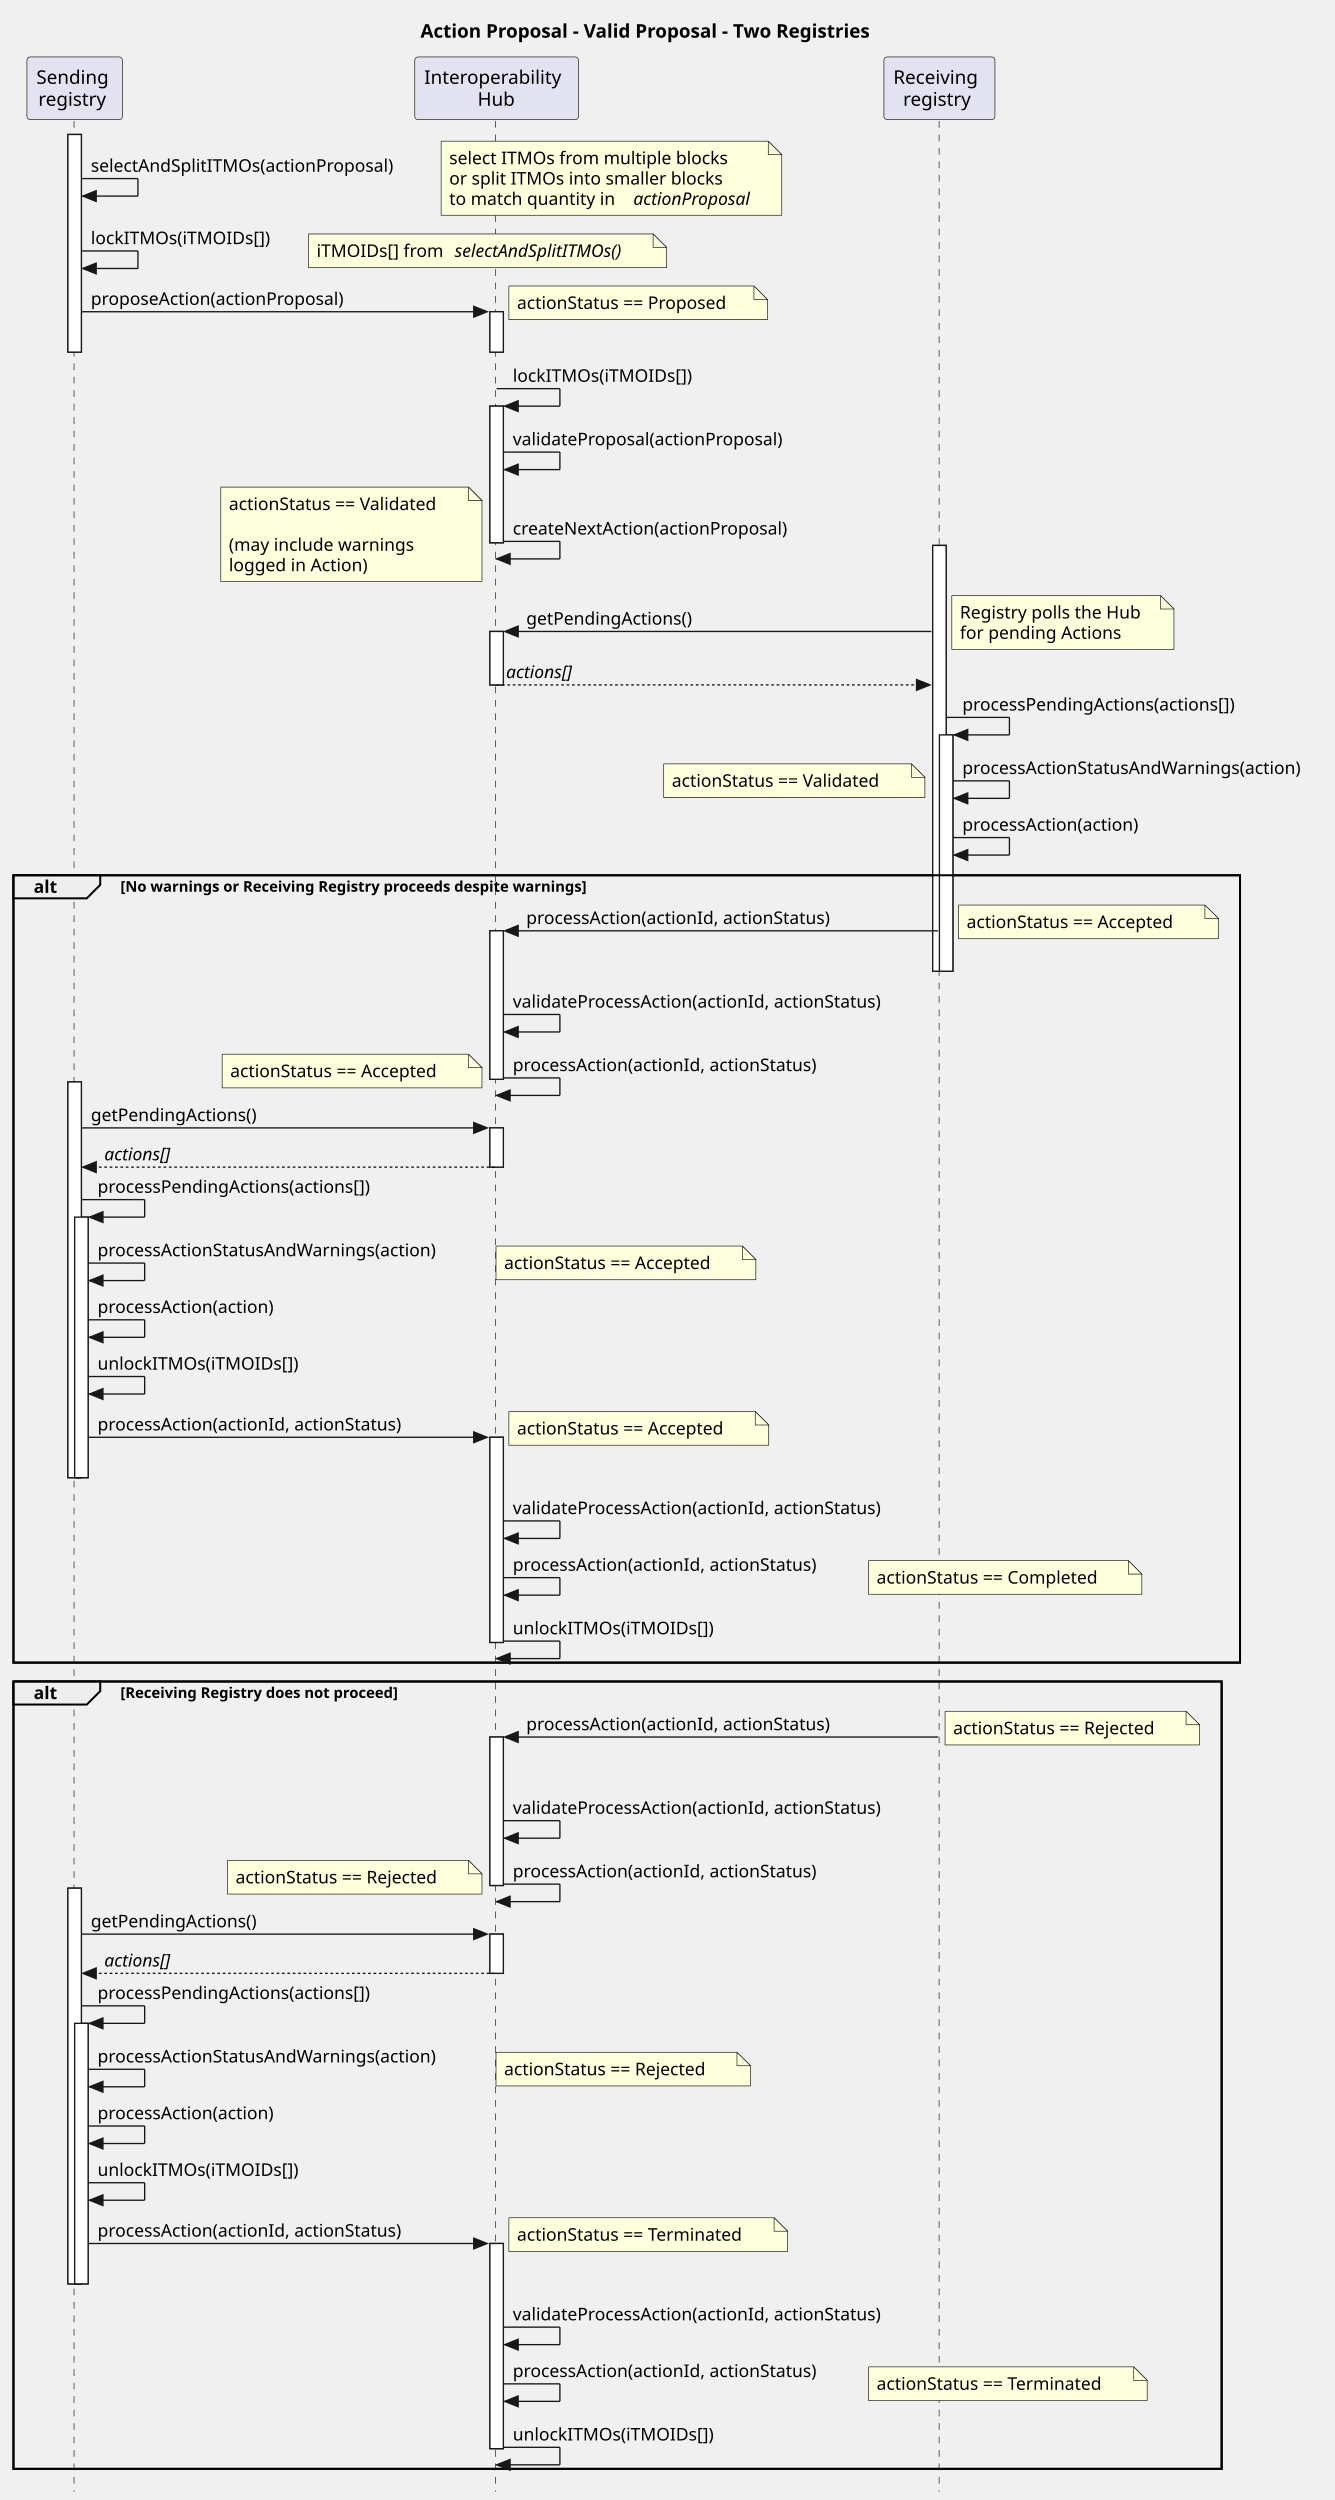
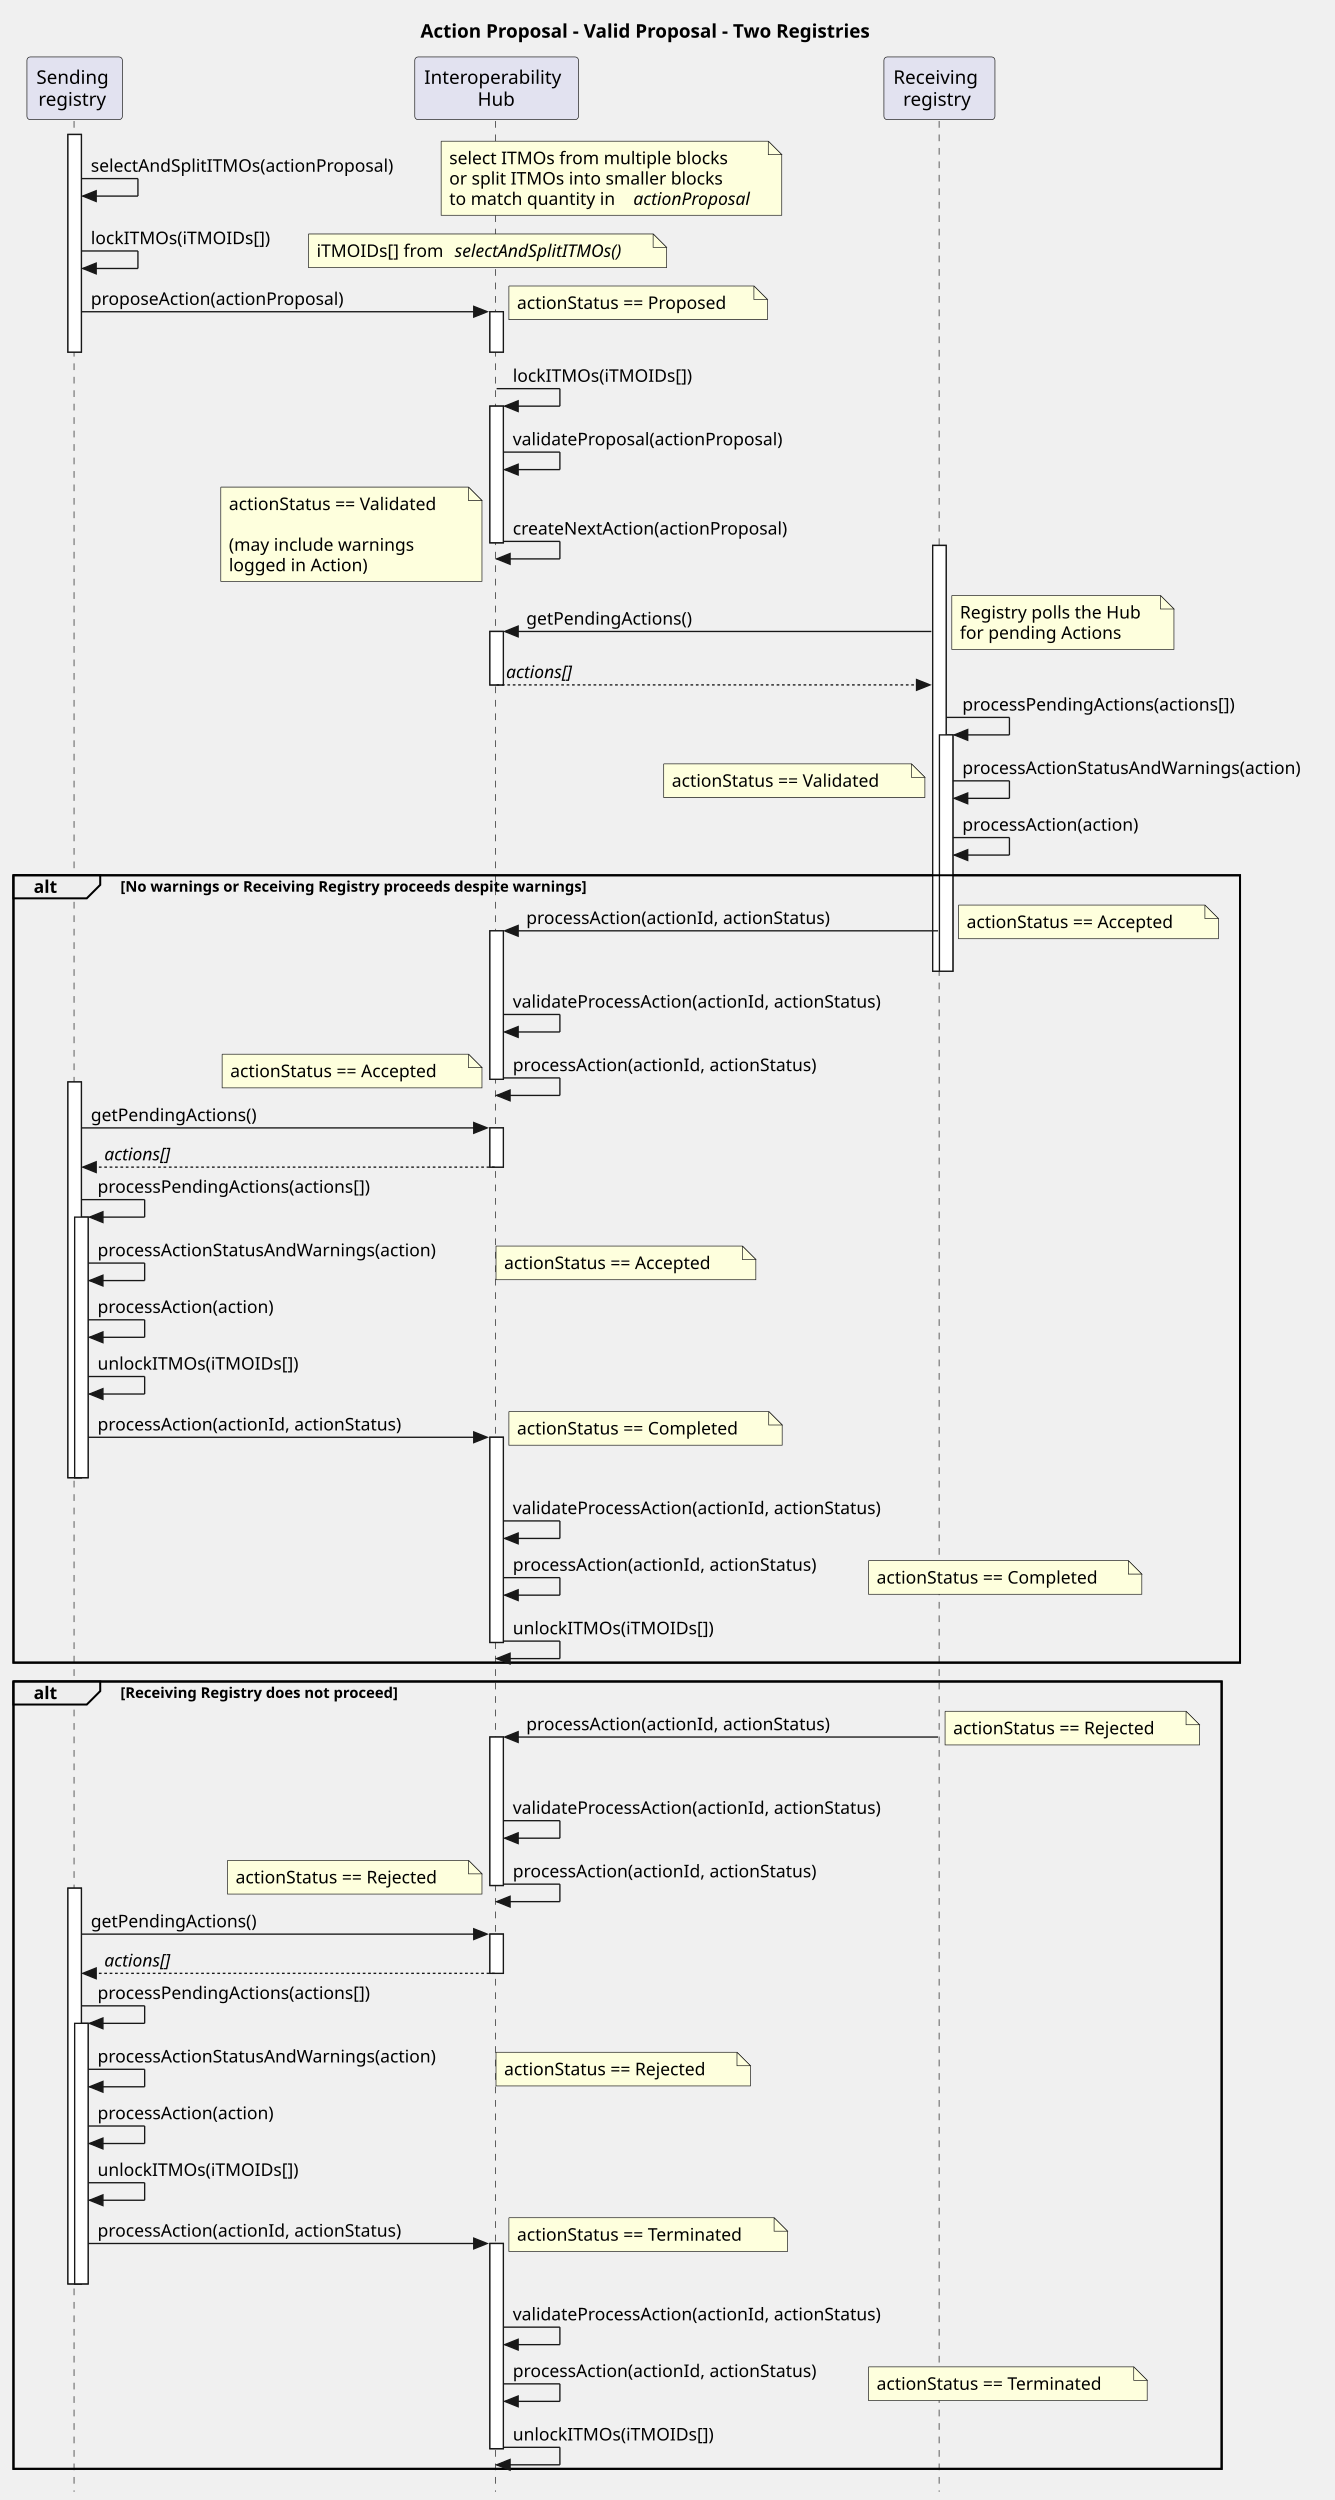
<svg xmlns="http://www.w3.org/2000/svg" contentStyleType="text/css" data-diagram-type="SEQUENCE" height="1857px" preserveAspectRatio="none" style="width:991px;height:1857px;background:#FFFFFF;" version="1.1" viewBox="0 0 991 1857" width="991px" zoomAndPan="magnify">
  <defs />
  <g>
    <text fill="#000000" font-family="sans-serif" font-size="14" font-weight="bold" lengthAdjust="spacing" textLength="385.608" x="312.315" y="27.995">Action Proposal - Valid Proposal - Two Registries</text>
    <g>
      <rect fill="#FFFFFF" height="161.664" style="stroke:#181818;stroke-width:1;" width="10" x="50.455" y="99.891" />
    </g>
    <g>
      <rect fill="#FFFFFF" height="293.93" style="stroke:#181818;stroke-width:1;" width="10" x="50.455" y="803.68" />
    </g>
    <g>
      <rect fill="#FFFFFF" height="193.531" style="stroke:#181818;stroke-width:1;" width="10" x="55.455" y="904.078" />
    </g>
    <g>
      <rect fill="#FFFFFF" height="293.93" style="stroke:#181818;stroke-width:1;" width="10" x="50.455" y="1402.539" />
    </g>
    <g>
      <rect fill="#FFFFFF" height="193.531" style="stroke:#181818;stroke-width:1;" width="10" x="55.455" y="1502.938" />
    </g>
    <g>
      <rect fill="#FFFFFF" height="30" style="stroke:#181818;stroke-width:1;" width="10" x="363.887" y="231.555" />
    </g>
    <g>
      <rect fill="#FFFFFF" height="101.465" style="stroke:#181818;stroke-width:1;" width="10" x="363.887" y="301.688" />
    </g>
    <g>
      <rect fill="#FFFFFF" height="39.699" style="stroke:#181818;stroke-width:1;" width="10" x="363.887" y="469.051" />
    </g>
    <g>
      <rect fill="#FFFFFF" height="110.266" style="stroke:#181818;stroke-width:1;" width="10" x="363.887" y="691.414" />
    </g>
    <g>
      <rect fill="#FFFFFF" height="29.133" style="stroke:#181818;stroke-width:1;" width="10" x="363.887" y="837.812" />
    </g>
    <g>
      <rect fill="#FFFFFF" height="152.398" style="stroke:#181818;stroke-width:1;" width="10" x="363.887" y="1067.609" />
    </g>
    <g>
      <rect fill="#FFFFFF" height="110.266" style="stroke:#181818;stroke-width:1;" width="10" x="363.887" y="1290.273" />
    </g>
    <g>
      <rect fill="#FFFFFF" height="29.133" style="stroke:#181818;stroke-width:1;" width="10" x="363.887" y="1436.672" />
    </g>
    <g>
      <rect fill="#FFFFFF" height="152.398" style="stroke:#181818;stroke-width:1;" width="10" x="363.887" y="1666.469" />
    </g>
    <g>
      <rect fill="#FFFFFF" height="316.262" style="stroke:#181818;stroke-width:1;" width="10" x="692.806" y="405.152" />
    </g>
    <g>
      <rect fill="#FFFFFF" height="175.531" style="stroke:#181818;stroke-width:1;" width="10" x="697.806" y="545.883" />
    </g>
    <rect fill="transparent" height="584.859" style="stroke:#000000;stroke-width:1.5;" width="911.081" x="10" y="650.148" />
    <rect fill="transparent" height="584.859" style="stroke:#000000;stroke-width:1.5;" width="897.431" x="10" y="1249.008" />
    <g>
      <rect fill="transparent" height="1760.977" width="8" x="51.455" y="89.891" />
      <line style="stroke:#181818;stroke-width:0.5;stroke-dasharray:5.0,5.0;" x1="55" x2="55" y1="89.891" y2="1850.867" />
    </g>
    <g>
      <rect fill="transparent" height="1760.977" width="8" x="364.887" y="89.891" />
      <line style="stroke:#181818;stroke-width:0.5;stroke-dasharray:5.0,5.0;" x1="368.092" x2="368.092" y1="89.891" y2="1850.867" />
    </g>
    <g>
      <rect fill="transparent" height="1760.977" width="8" x="693.806" y="89.891" />
      <line style="stroke:#181818;stroke-width:0.5;stroke-dasharray:5.0,5.0;" x1="697.568" x2="697.568" y1="89.891" y2="1850.867" />
    </g>
    <rect fill="#E2E2F0" height="46.594" rx="2.5" ry="2.5" style="stroke:#181818;stroke-width:0.5;" width="70.909" x="20" y="42.297" />
    <text fill="#000000" font-family="sans-serif" font-size="14" lengthAdjust="spacing" textLength="56.909" x="27" y="62.292">Sending</text>
    <text fill="#000000" font-family="sans-serif" font-size="14" lengthAdjust="spacing" textLength="53.97" x="28.47" y="78.589">registry</text>
    <rect fill="#E2E2F0" height="46.594" rx="2.5" ry="2.5" style="stroke:#181818;stroke-width:0.5;" width="121.591" x="308.092" y="42.297" />
    <text fill="#000000" font-family="sans-serif" font-size="14" lengthAdjust="spacing" textLength="107.591" x="315.092" y="62.292">Interoperability</text>
    <text fill="#000000" font-family="sans-serif" font-size="14" lengthAdjust="spacing" textLength="28.287" x="354.744" y="78.589">Hub</text>
    <rect fill="#E2E2F0" height="46.594" rx="2.5" ry="2.5" style="stroke:#181818;stroke-width:0.5;" width="82.476" x="656.568" y="42.297" />
    <text fill="#000000" font-family="sans-serif" font-size="14" lengthAdjust="spacing" textLength="68.476" x="663.568" y="62.292">Receiving</text>
    <text fill="#000000" font-family="sans-serif" font-size="14" lengthAdjust="spacing" textLength="53.97" x="670.821" y="78.589">registry</text>
    <g>
      <rect fill="#FFFFFF" height="161.664" style="stroke:#181818;stroke-width:1;" width="10" x="50.455" y="99.891" />
    </g>
    <g>
      <rect fill="#FFFFFF" height="293.93" style="stroke:#181818;stroke-width:1;" width="10" x="50.455" y="803.68" />
    </g>
    <g>
      <rect fill="#FFFFFF" height="193.531" style="stroke:#181818;stroke-width:1;" width="10" x="55.455" y="904.078" />
    </g>
    <g>
      <rect fill="#FFFFFF" height="293.93" style="stroke:#181818;stroke-width:1;" width="10" x="50.455" y="1402.539" />
    </g>
    <g>
      <rect fill="#FFFFFF" height="193.531" style="stroke:#181818;stroke-width:1;" width="10" x="55.455" y="1502.938" />
    </g>
    <g>
      <rect fill="#FFFFFF" height="30" style="stroke:#181818;stroke-width:1;" width="10" x="363.887" y="231.555" />
    </g>
    <g>
      <rect fill="#FFFFFF" height="101.465" style="stroke:#181818;stroke-width:1;" width="10" x="363.887" y="301.688" />
    </g>
    <g>
      <rect fill="#FFFFFF" height="39.699" style="stroke:#181818;stroke-width:1;" width="10" x="363.887" y="469.051" />
    </g>
    <g>
      <rect fill="#FFFFFF" height="110.266" style="stroke:#181818;stroke-width:1;" width="10" x="363.887" y="691.414" />
    </g>
    <g>
      <rect fill="#FFFFFF" height="29.133" style="stroke:#181818;stroke-width:1;" width="10" x="363.887" y="837.812" />
    </g>
    <g>
      <rect fill="#FFFFFF" height="152.398" style="stroke:#181818;stroke-width:1;" width="10" x="363.887" y="1067.609" />
    </g>
    <g>
      <rect fill="#FFFFFF" height="110.266" style="stroke:#181818;stroke-width:1;" width="10" x="363.887" y="1290.273" />
    </g>
    <g>
      <rect fill="#FFFFFF" height="29.133" style="stroke:#181818;stroke-width:1;" width="10" x="363.887" y="1436.672" />
    </g>
    <g>
      <rect fill="#FFFFFF" height="152.398" style="stroke:#181818;stroke-width:1;" width="10" x="363.887" y="1666.469" />
    </g>
    <g>
      <rect fill="#FFFFFF" height="316.262" style="stroke:#181818;stroke-width:1;" width="10" x="692.806" y="405.152" />
    </g>
    <g>
      <rect fill="#FFFFFF" height="175.531" style="stroke:#181818;stroke-width:1;" width="10" x="697.806" y="545.883" />
    </g>
    <line style="stroke:#181818;stroke-width:1;" x1="60.455" x2="102.455" y1="132.656" y2="132.656" />
    <line style="stroke:#181818;stroke-width:1;" x1="102.455" x2="102.455" y1="132.656" y2="145.656" />
    <line style="stroke:#181818;stroke-width:1;" x1="61.455" x2="102.455" y1="145.656" y2="145.656" />
    <polygon fill="#181818" points="71.455,141.656,61.455,145.656,71.455,149.656" style="stroke:#181818;stroke-width:1;" />
    <text fill="#000000" font-family="sans-serif" font-size="13" lengthAdjust="spacing" textLength="238.685" x="67.455" y="127.59">selectAndSplitITMOs(actionProposal)</text>
    <path d="M327.685,104.891 L327.685,159.891 L580.685,159.891 L580.685,114.891 L570.685,104.891 L327.685,104.891 " fill="#FEFFDD" style="stroke:#181818;stroke-width:0.5;" />
    <path d="M570.685,104.891 L570.685,114.891 L580.685,114.891 L570.685,104.891 " fill="#FEFFDD" style="stroke:#181818;stroke-width:0.5;" />
    <text fill="#000000" font-family="sans-serif" font-size="13" lengthAdjust="spacing" textLength="220.042" x="333.685" y="121.957">select ITMOs from multiple blocks</text>
    <text fill="#000000" font-family="sans-serif" font-size="13" lengthAdjust="spacing" textLength="215.44" x="333.685" y="137.09">or split ITMOs into smaller blocks</text>
    <text fill="#000000" font-family="sans-serif" font-size="13" lengthAdjust="spacing" textLength="132.609" x="333.685" y="152.223">to match quantity in</text>
    <text fill="#000000" font-family="sans-serif" font-size="13" font-style="italic" lengthAdjust="spacing" textLength="95.71" x="470.426" y="152.223">actionProposal</text>
    <line style="stroke:#181818;stroke-width:1;" x1="60.455" x2="102.455" y1="186.422" y2="186.422" />
    <line style="stroke:#181818;stroke-width:1;" x1="102.455" x2="102.455" y1="186.422" y2="199.422" />
    <line style="stroke:#181818;stroke-width:1;" x1="61.455" x2="102.455" y1="199.422" y2="199.422" />
    <polygon fill="#181818" points="71.455,195.422,61.455,199.422,71.455,203.422" style="stroke:#181818;stroke-width:1;" />
    <text fill="#000000" font-family="sans-serif" font-size="13" lengthAdjust="spacing" textLength="140.144" x="67.455" y="181.356">lockITMOs(iTMOIDs[])</text>
    <path d="M229.144,173.789 L229.144,198.789 L495.144,198.789 L495.144,183.789 L485.144,173.789 L229.144,173.789 " fill="#FEFFDD" style="stroke:#181818;stroke-width:0.5;" />
    <path d="M485.144,173.789 L485.144,183.789 L495.144,183.789 L485.144,173.789 " fill="#FEFFDD" style="stroke:#181818;stroke-width:0.5;" />
    <text fill="#000000" font-family="sans-serif" font-size="13" lengthAdjust="spacing" textLength="98.433" x="235.144" y="190.856">iTMOIDs[] from</text>
    <text fill="#000000" font-family="sans-serif" font-size="13" font-style="italic" lengthAdjust="spacing" textLength="142.975" x="337.709" y="190.856">selectAndSplitITMOs()</text>
    <polygon fill="#181818" points="351.887,227.555,361.887,231.555,351.887,235.555" style="stroke:#181818;stroke-width:1;" />
    <line style="stroke:#181818;stroke-width:1;" x1="60.455" x2="357.887" y1="231.555" y2="231.555" />
    <text fill="#000000" font-family="sans-serif" font-size="13" lengthAdjust="spacing" textLength="199.323" x="67.455" y="226.489">proposeAction(actionProposal)</text>
    <path d="M378,212.422 L378,237.422 L570,237.422 L570,222.422 L560,212.422 L378,212.422 " fill="#FEFFDD" style="stroke:#181818;stroke-width:0.5;" />
    <path d="M560,212.422 L560,222.422 L570,222.422 L560,212.422 " fill="#FEFFDD" style="stroke:#181818;stroke-width:0.5;" />
    <text fill="#000000" font-family="sans-serif" font-size="13" lengthAdjust="spacing" textLength="171.856" x="384" y="229.489">actionStatus == Proposed</text>
    <line style="stroke:#181818;stroke-width:1;" x1="368.887" x2="415.887" y1="288.688" y2="288.688" />
    <line style="stroke:#181818;stroke-width:1;" x1="415.887" x2="415.887" y1="288.688" y2="301.688" />
    <line style="stroke:#181818;stroke-width:1;" x1="374.887" x2="415.887" y1="301.688" y2="301.688" />
    <polygon fill="#181818" points="384.887,297.688,374.887,301.688,384.887,305.688" style="stroke:#181818;stroke-width:1;" />
    <text fill="#000000" font-family="sans-serif" font-size="13" lengthAdjust="spacing" textLength="140.144" x="380.887" y="283.622">lockITMOs(iTMOIDs[])</text>
    <line style="stroke:#181818;stroke-width:1;" x1="373.887" x2="415.887" y1="335.82" y2="335.82" />
    <line style="stroke:#181818;stroke-width:1;" x1="415.887" x2="415.887" y1="335.82" y2="348.82" />
    <line style="stroke:#181818;stroke-width:1;" x1="374.887" x2="415.887" y1="348.82" y2="348.82" />
    <polygon fill="#181818" points="384.887,344.82,374.887,348.82,384.887,352.82" style="stroke:#181818;stroke-width:1;" />
    <text fill="#000000" font-family="sans-serif" font-size="13" lengthAdjust="spacing" textLength="213.745" x="380.887" y="330.754">validateProposal(actionProposal)</text>
    <line style="stroke:#181818;stroke-width:1;" x1="373.887" x2="415.887" y1="402.152" y2="402.152" />
    <line style="stroke:#181818;stroke-width:1;" x1="415.887" x2="415.887" y1="402.152" y2="415.152" />
    <line style="stroke:#181818;stroke-width:1;" x1="368.887" x2="415.887" y1="415.152" y2="415.152" />
    <polygon fill="#181818" points="378.887,411.152,368.887,415.152,378.887,419.152" style="stroke:#181818;stroke-width:1;" />
    <text fill="#000000" font-family="sans-serif" font-size="13" lengthAdjust="spacing" textLength="218.861" x="380.887" y="397.086">createNextAction(actionProposal)</text>
    <path d="M164,361.82 L164,431.82 L358,431.82 L358,371.82 L348,361.82 L164,361.82 " fill="#FEFFDD" style="stroke:#181818;stroke-width:0.5;" />
    <path d="M348,361.82 L348,371.82 L358,371.82 L348,361.82 " fill="#FEFFDD" style="stroke:#181818;stroke-width:0.5;" />
    <text fill="#000000" font-family="sans-serif" font-size="13" lengthAdjust="spacing" textLength="173.139" x="170" y="378.887">actionStatus == Validated</text>
    <text fill="#000000" font-family="sans-serif" font-size="13" lengthAdjust="spacing" textLength="4.132" x="170" y="394.02"> </text>
    <text fill="#000000" font-family="sans-serif" font-size="13" lengthAdjust="spacing" textLength="147.818" x="170" y="409.153">(may include warnings</text>
    <text fill="#000000" font-family="sans-serif" font-size="13" lengthAdjust="spacing" textLength="110.449" x="170" y="424.286">logged in Action)</text>
    <polygon fill="#181818" points="384.887,465.051,374.887,469.051,384.887,473.051" style="stroke:#181818;stroke-width:1;" />
    <line style="stroke:#181818;stroke-width:1;" x1="378.887" x2="691.806" y1="469.051" y2="469.051" />
    <text fill="#000000" font-family="sans-serif" font-size="13" lengthAdjust="spacing" textLength="131.638" x="390.887" y="463.985">getPendingActions()</text>
    <path d="M707,442.352 L707,482.352 L872,482.352 L872,452.352 L862,442.352 L707,442.352 " fill="#FEFFDD" style="stroke:#181818;stroke-width:0.5;" />
    <path d="M862,442.352 L862,452.352 L872,452.352 L862,442.352 " fill="#FEFFDD" style="stroke:#181818;stroke-width:0.5;" />
    <text fill="#000000" font-family="sans-serif" font-size="13" lengthAdjust="spacing" textLength="144.003" x="713" y="459.418">Registry polls the Hub</text>
    <text fill="#000000" font-family="sans-serif" font-size="13" lengthAdjust="spacing" textLength="126.699" x="713" y="474.551">for pending Actions</text>
    <polygon fill="#181818" points="680.806,504.75,690.806,508.75,680.806,512.75" style="stroke:#181818;stroke-width:1;" />
    <line style="stroke:#181818;stroke-width:1;stroke-dasharray:2.0,2.0;" x1="368.887" x2="686.806" y1="508.75" y2="508.75" />
    <text fill="#000000" font-family="sans-serif" font-size="13" font-style="italic" lengthAdjust="spacing" textLength="56.932" x="375.887" y="503.684">actions[]</text>
    <line style="stroke:#181818;stroke-width:1;" x1="702.806" x2="749.806" y1="532.883" y2="532.883" />
    <line style="stroke:#181818;stroke-width:1;" x1="749.806" x2="749.806" y1="532.883" y2="545.883" />
    <line style="stroke:#181818;stroke-width:1;" x1="708.806" x2="749.806" y1="545.883" y2="545.883" />
    <polygon fill="#181818" points="718.806,541.883,708.806,545.883,718.806,549.883" style="stroke:#181818;stroke-width:1;" />
    <text fill="#000000" font-family="sans-serif" font-size="13" lengthAdjust="spacing" textLength="217.464" x="714.806" y="527.817">processPendingActions(actions[])</text>
    <line style="stroke:#181818;stroke-width:1;" x1="707.806" x2="749.806" y1="580.016" y2="580.016" />
    <line style="stroke:#181818;stroke-width:1;" x1="749.806" x2="749.806" y1="580.016" y2="593.016" />
    <line style="stroke:#181818;stroke-width:1;" x1="708.806" x2="749.806" y1="593.016" y2="593.016" />
    <polygon fill="#181818" points="718.806,589.016,708.806,593.016,718.806,597.016" style="stroke:#181818;stroke-width:1;" />
    <text fill="#000000" font-family="sans-serif" font-size="13" lengthAdjust="spacing" textLength="269.433" x="714.806" y="574.95">processActionStatusAndWarnings(action)</text>
    <path d="M493,567.383 L493,592.383 L687,592.383 L687,577.383 L677,567.383 L493,567.383 " fill="#FEFFDD" style="stroke:#181818;stroke-width:0.5;" />
    <path d="M677,567.383 L677,577.383 L687,577.383 L677,567.383 " fill="#FEFFDD" style="stroke:#181818;stroke-width:0.5;" />
    <text fill="#000000" font-family="sans-serif" font-size="13" lengthAdjust="spacing" textLength="173.139" x="499" y="584.45">actionStatus == Validated</text>
    <line style="stroke:#181818;stroke-width:1;" x1="707.806" x2="749.806" y1="622.148" y2="622.148" />
    <line style="stroke:#181818;stroke-width:1;" x1="749.806" x2="749.806" y1="622.148" y2="635.148" />
    <line style="stroke:#181818;stroke-width:1;" x1="708.806" x2="749.806" y1="635.148" y2="635.148" />
    <polygon fill="#181818" points="718.806,631.148,708.806,635.148,718.806,639.148" style="stroke:#181818;stroke-width:1;" />
    <text fill="#000000" font-family="sans-serif" font-size="13" lengthAdjust="spacing" textLength="141.343" x="714.806" y="617.082">processAction(action)</text>
    <path d="M10,650.148 L74.443,650.148 L74.443,657.281 L64.443,667.281 L10,667.281 L10,650.148 " fill="#EEEEEE" style="stroke:#000000;stroke-width:1.5;" />
    <rect fill="transparent" height="584.859" style="stroke:#000000;stroke-width:1.5;" width="911.081" x="10" y="650.148" />
    <text fill="#000000" font-family="sans-serif" font-size="13" font-weight="bold" lengthAdjust="spacing" textLength="19.443" x="25" y="663.215">alt</text>
    <text fill="#000000" font-family="sans-serif" font-size="11" font-weight="bold" lengthAdjust="spacing" textLength="395.603" x="89.443" y="662.359">[No warnings or Receiving Registry proceeds despite warnings]</text>
    <polygon fill="#181818" points="384.887,687.414,374.887,691.414,384.887,695.414" style="stroke:#181818;stroke-width:1;" />
    <line style="stroke:#181818;stroke-width:1;" x1="378.887" x2="696.806" y1="691.414" y2="691.414" />
    <text fill="#000000" font-family="sans-serif" font-size="13" lengthAdjust="spacing" textLength="243.134" x="390.887" y="686.348">processAction(actionId, actionStatus)</text>
    <path d="M712,672.281 L712,697.281 L905,697.281 L905,682.281 L895,672.281 L712,672.281 " fill="#FEFFDD" style="stroke:#181818;stroke-width:0.5;" />
    <path d="M895,672.281 L895,682.281 L905,682.281 L895,672.281 " fill="#FEFFDD" style="stroke:#181818;stroke-width:0.5;" />
    <text fill="#000000" font-family="sans-serif" font-size="13" lengthAdjust="spacing" textLength="172.275" x="718" y="689.348">actionStatus == Accepted</text>
    <line style="stroke:#181818;stroke-width:1;" x1="373.887" x2="415.887" y1="753.547" y2="753.547" />
    <line style="stroke:#181818;stroke-width:1;" x1="415.887" x2="415.887" y1="753.547" y2="766.547" />
    <line style="stroke:#181818;stroke-width:1;" x1="374.887" x2="415.887" y1="766.547" y2="766.547" />
    <polygon fill="#181818" points="384.887,762.547,374.887,766.547,384.887,770.547" style="stroke:#181818;stroke-width:1;" />
    <text fill="#000000" font-family="sans-serif" font-size="13" lengthAdjust="spacing" textLength="294.918" x="380.887" y="748.481">validateProcessAction(actionId, actionStatus)</text>
    <line style="stroke:#181818;stroke-width:1;" x1="373.887" x2="415.887" y1="800.68" y2="800.68" />
    <line style="stroke:#181818;stroke-width:1;" x1="415.887" x2="415.887" y1="800.68" y2="813.68" />
    <line style="stroke:#181818;stroke-width:1;" x1="368.887" x2="415.887" y1="813.68" y2="813.68" />
    <polygon fill="#181818" points="378.887,809.68,368.887,813.68,378.887,817.68" style="stroke:#181818;stroke-width:1;" />
    <text fill="#000000" font-family="sans-serif" font-size="13" lengthAdjust="spacing" textLength="243.134" x="380.887" y="795.614">processAction(actionId, actionStatus)</text>
    <path d="M165,783.047 L165,808.047 L358,808.047 L358,793.047 L348,783.047 L165,783.047 " fill="#FEFFDD" style="stroke:#181818;stroke-width:0.5;" />
    <path d="M348,783.047 L348,793.047 L358,793.047 L348,783.047 " fill="#FEFFDD" style="stroke:#181818;stroke-width:0.5;" />
    <text fill="#000000" font-family="sans-serif" font-size="13" lengthAdjust="spacing" textLength="172.275" x="171" y="800.114">actionStatus == Accepted</text>
    <polygon fill="#181818" points="351.887,833.812,361.887,837.812,351.887,841.812" style="stroke:#181818;stroke-width:1;" />
    <line style="stroke:#181818;stroke-width:1;" x1="60.455" x2="357.887" y1="837.812" y2="837.812" />
    <text fill="#000000" font-family="sans-serif" font-size="13" lengthAdjust="spacing" textLength="131.638" x="67.455" y="832.747">getPendingActions()</text>
    <polygon fill="#181818" points="71.455,862.945,61.455,866.945,71.455,870.945" style="stroke:#181818;stroke-width:1;" />
    <line style="stroke:#181818;stroke-width:1;stroke-dasharray:2.0,2.0;" x1="65.455" x2="367.887" y1="866.945" y2="866.945" />
    <text fill="#000000" font-family="sans-serif" font-size="13" font-style="italic" lengthAdjust="spacing" textLength="56.932" x="77.455" y="861.879">actions[]</text>
    <line style="stroke:#181818;stroke-width:1;" x1="60.455" x2="107.455" y1="891.078" y2="891.078" />
    <line style="stroke:#181818;stroke-width:1;" x1="107.455" x2="107.455" y1="891.078" y2="904.078" />
    <line style="stroke:#181818;stroke-width:1;" x1="66.455" x2="107.455" y1="904.078" y2="904.078" />
    <polygon fill="#181818" points="76.455,900.078,66.455,904.078,76.455,908.078" style="stroke:#181818;stroke-width:1;" />
    <text fill="#000000" font-family="sans-serif" font-size="13" lengthAdjust="spacing" textLength="217.464" x="72.455" y="886.012">processPendingActions(actions[])</text>
    <line style="stroke:#181818;stroke-width:1;" x1="65.455" x2="107.455" y1="938.211" y2="938.211" />
    <line style="stroke:#181818;stroke-width:1;" x1="107.455" x2="107.455" y1="938.211" y2="951.211" />
    <line style="stroke:#181818;stroke-width:1;" x1="66.455" x2="107.455" y1="951.211" y2="951.211" />
    <polygon fill="#181818" points="76.455,947.211,66.455,951.211,76.455,955.211" style="stroke:#181818;stroke-width:1;" />
    <text fill="#000000" font-family="sans-serif" font-size="13" lengthAdjust="spacing" textLength="269.433" x="72.455" y="933.145">processActionStatusAndWarnings(action)</text>
    <path d="M368.433,925.578 L368.433,950.578 L561.433,950.578 L561.433,935.578 L551.433,925.578 L368.433,925.578 " fill="#FEFFDD" style="stroke:#181818;stroke-width:0.5;" />
    <path d="M551.433,925.578 L551.433,935.578 L561.433,935.578 L551.433,925.578 " fill="#FEFFDD" style="stroke:#181818;stroke-width:0.5;" />
    <text fill="#000000" font-family="sans-serif" font-size="13" lengthAdjust="spacing" textLength="172.275" x="374.433" y="942.645">actionStatus == Accepted</text>
    <line style="stroke:#181818;stroke-width:1;" x1="65.455" x2="107.455" y1="980.344" y2="980.344" />
    <line style="stroke:#181818;stroke-width:1;" x1="107.455" x2="107.455" y1="980.344" y2="993.344" />
    <line style="stroke:#181818;stroke-width:1;" x1="66.455" x2="107.455" y1="993.344" y2="993.344" />
    <polygon fill="#181818" points="76.455,989.344,66.455,993.344,76.455,997.344" style="stroke:#181818;stroke-width:1;" />
    <text fill="#000000" font-family="sans-serif" font-size="13" lengthAdjust="spacing" textLength="141.343" x="72.455" y="975.278">processAction(action)</text>
    <line style="stroke:#181818;stroke-width:1;" x1="65.455" x2="107.455" y1="1022.477" y2="1022.477" />
    <line style="stroke:#181818;stroke-width:1;" x1="107.455" x2="107.455" y1="1022.477" y2="1035.477" />
    <line style="stroke:#181818;stroke-width:1;" x1="66.455" x2="107.455" y1="1035.477" y2="1035.477" />
    <polygon fill="#181818" points="76.455,1031.477,66.455,1035.477,76.455,1039.477" style="stroke:#181818;stroke-width:1;" />
    <text fill="#000000" font-family="sans-serif" font-size="13" lengthAdjust="spacing" textLength="156.622" x="72.455" y="1017.411">unlockITMOs(iTMOIDs[])</text>
    <polygon fill="#181818" points="351.887,1063.609,361.887,1067.609,351.887,1071.609" style="stroke:#181818;stroke-width:1;" />
    <line style="stroke:#181818;stroke-width:1;" x1="65.455" x2="357.887" y1="1067.609" y2="1067.609" />
    <text fill="#000000" font-family="sans-serif" font-size="13" lengthAdjust="spacing" textLength="243.134" x="72.455" y="1062.543">processAction(actionId, actionStatus)</text>
-     <path d="M378,1048.477 L378,1073.477 L571,1073.477 L571,1058.477 L561,1048.477 L378,1048.477 " fill="#FEFFDD" style="stroke:#181818;stroke-width:0.5;" />
-     <path d="M561,1048.477 L561,1058.477 L571,1058.477 L561,1048.477 " fill="#FEFFDD" style="stroke:#181818;stroke-width:0.5;" />
-     <text fill="#000000" font-family="sans-serif" font-size="13" lengthAdjust="spacing" textLength="172.275" x="384" y="1065.543">actionStatus == Accepted</text>
+     <path d="M378,1048.477 L378,1073.477 L581,1073.477 L581,1058.477 L571,1048.477 L378,1048.477 " fill="#FEFFDD" style="stroke:#181818;stroke-width:0.5;" />
+     <path d="M571,1048.477 L571,1058.477 L581,1058.477 L571,1048.477 " fill="#FEFFDD" style="stroke:#181818;stroke-width:0.5;" />
+     <text fill="#000000" font-family="sans-serif" font-size="13" lengthAdjust="spacing" textLength="182.394" x="384" y="1065.543">actionStatus == Completed</text>
    <line style="stroke:#181818;stroke-width:1;" x1="373.887" x2="415.887" y1="1129.742" y2="1129.742" />
    <line style="stroke:#181818;stroke-width:1;" x1="415.887" x2="415.887" y1="1129.742" y2="1142.742" />
    <line style="stroke:#181818;stroke-width:1;" x1="374.887" x2="415.887" y1="1142.742" y2="1142.742" />
    <polygon fill="#181818" points="384.887,1138.742,374.887,1142.742,384.887,1146.742" style="stroke:#181818;stroke-width:1;" />
    <text fill="#000000" font-family="sans-serif" font-size="13" lengthAdjust="spacing" textLength="294.918" x="380.887" y="1124.676">validateProcessAction(actionId, actionStatus)</text>
    <line style="stroke:#181818;stroke-width:1;" x1="373.887" x2="415.887" y1="1171.875" y2="1171.875" />
    <line style="stroke:#181818;stroke-width:1;" x1="415.887" x2="415.887" y1="1171.875" y2="1184.875" />
    <line style="stroke:#181818;stroke-width:1;" x1="374.887" x2="415.887" y1="1184.875" y2="1184.875" />
    <polygon fill="#181818" points="384.887,1180.875,374.887,1184.875,384.887,1188.875" style="stroke:#181818;stroke-width:1;" />
    <text fill="#000000" font-family="sans-serif" font-size="13" lengthAdjust="spacing" textLength="243.134" x="380.887" y="1166.809">processAction(actionId, actionStatus)</text>
    <path d="M645.134,1159.242 L645.134,1184.242 L848.134,1184.242 L848.134,1169.242 L838.134,1159.242 L645.134,1159.242 " fill="#FEFFDD" style="stroke:#181818;stroke-width:0.5;" />
    <path d="M838.134,1159.242 L838.134,1169.242 L848.134,1169.242 L838.134,1159.242 " fill="#FEFFDD" style="stroke:#181818;stroke-width:0.5;" />
    <text fill="#000000" font-family="sans-serif" font-size="13" lengthAdjust="spacing" textLength="182.394" x="651.134" y="1176.309">actionStatus == Completed</text>
    <line style="stroke:#181818;stroke-width:1;" x1="373.887" x2="415.887" y1="1219.008" y2="1219.008" />
    <line style="stroke:#181818;stroke-width:1;" x1="415.887" x2="415.887" y1="1219.008" y2="1232.008" />
    <line style="stroke:#181818;stroke-width:1;" x1="368.887" x2="415.887" y1="1232.008" y2="1232.008" />
    <polygon fill="#181818" points="378.887,1228.008,368.887,1232.008,378.887,1236.008" style="stroke:#181818;stroke-width:1;" />
    <text fill="#000000" font-family="sans-serif" font-size="13" lengthAdjust="spacing" textLength="156.622" x="380.887" y="1213.942">unlockITMOs(iTMOIDs[])</text>
    <path d="M10,1249.008 L74.443,1249.008 L74.443,1256.141 L64.443,1266.141 L10,1266.141 L10,1249.008 " fill="#EEEEEE" style="stroke:#000000;stroke-width:1.5;" />
    <rect fill="transparent" height="584.859" style="stroke:#000000;stroke-width:1.5;" width="897.431" x="10" y="1249.008" />
    <text fill="#000000" font-family="sans-serif" font-size="13" font-weight="bold" lengthAdjust="spacing" textLength="19.443" x="25" y="1262.075">alt</text>
    <text fill="#000000" font-family="sans-serif" font-size="11" font-weight="bold" lengthAdjust="spacing" textLength="237.934" x="89.443" y="1261.218">[Receiving Registry does not proceed]</text>
    <polygon fill="#181818" points="384.887,1286.273,374.887,1290.273,384.887,1294.273" style="stroke:#181818;stroke-width:1;" />
    <line style="stroke:#181818;stroke-width:1;" x1="378.887" x2="696.806" y1="1290.273" y2="1290.273" />
    <text fill="#000000" font-family="sans-serif" font-size="13" lengthAdjust="spacing" textLength="243.134" x="390.887" y="1285.207">processAction(actionId, actionStatus)</text>
    <path d="M702,1271.141 L702,1296.141 L891,1296.141 L891,1281.141 L881,1271.141 L702,1271.141 " fill="#FEFFDD" style="stroke:#181818;stroke-width:0.5;" />
    <path d="M881,1271.141 L881,1281.141 L891,1281.141 L881,1271.141 " fill="#FEFFDD" style="stroke:#181818;stroke-width:0.5;" />
    <text fill="#000000" font-family="sans-serif" font-size="13" lengthAdjust="spacing" textLength="168.625" x="708" y="1288.207">actionStatus == Rejected</text>
    <line style="stroke:#181818;stroke-width:1;" x1="373.887" x2="415.887" y1="1352.406" y2="1352.406" />
    <line style="stroke:#181818;stroke-width:1;" x1="415.887" x2="415.887" y1="1352.406" y2="1365.406" />
    <line style="stroke:#181818;stroke-width:1;" x1="374.887" x2="415.887" y1="1365.406" y2="1365.406" />
    <polygon fill="#181818" points="384.887,1361.406,374.887,1365.406,384.887,1369.406" style="stroke:#181818;stroke-width:1;" />
    <text fill="#000000" font-family="sans-serif" font-size="13" lengthAdjust="spacing" textLength="294.918" x="380.887" y="1347.34">validateProcessAction(actionId, actionStatus)</text>
    <line style="stroke:#181818;stroke-width:1;" x1="373.887" x2="415.887" y1="1399.539" y2="1399.539" />
    <line style="stroke:#181818;stroke-width:1;" x1="415.887" x2="415.887" y1="1399.539" y2="1412.539" />
    <line style="stroke:#181818;stroke-width:1;" x1="368.887" x2="415.887" y1="1412.539" y2="1412.539" />
    <polygon fill="#181818" points="378.887,1408.539,368.887,1412.539,378.887,1416.539" style="stroke:#181818;stroke-width:1;" />
    <text fill="#000000" font-family="sans-serif" font-size="13" lengthAdjust="spacing" textLength="243.134" x="380.887" y="1394.473">processAction(actionId, actionStatus)</text>
    <path d="M169,1381.906 L169,1406.906 L358,1406.906 L358,1391.906 L348,1381.906 L169,1381.906 " fill="#FEFFDD" style="stroke:#181818;stroke-width:0.5;" />
    <path d="M348,1381.906 L348,1391.906 L358,1391.906 L348,1381.906 " fill="#FEFFDD" style="stroke:#181818;stroke-width:0.5;" />
    <text fill="#000000" font-family="sans-serif" font-size="13" lengthAdjust="spacing" textLength="168.625" x="175" y="1398.973">actionStatus == Rejected</text>
    <polygon fill="#181818" points="351.887,1432.672,361.887,1436.672,351.887,1440.672" style="stroke:#181818;stroke-width:1;" />
    <line style="stroke:#181818;stroke-width:1;" x1="60.455" x2="357.887" y1="1436.672" y2="1436.672" />
    <text fill="#000000" font-family="sans-serif" font-size="13" lengthAdjust="spacing" textLength="131.638" x="67.455" y="1431.606">getPendingActions()</text>
    <polygon fill="#181818" points="71.455,1461.805,61.455,1465.805,71.455,1469.805" style="stroke:#181818;stroke-width:1;" />
    <line style="stroke:#181818;stroke-width:1;stroke-dasharray:2.0,2.0;" x1="65.455" x2="367.887" y1="1465.805" y2="1465.805" />
    <text fill="#000000" font-family="sans-serif" font-size="13" font-style="italic" lengthAdjust="spacing" textLength="56.932" x="77.455" y="1460.739">actions[]</text>
    <line style="stroke:#181818;stroke-width:1;" x1="60.455" x2="107.455" y1="1489.938" y2="1489.938" />
    <line style="stroke:#181818;stroke-width:1;" x1="107.455" x2="107.455" y1="1489.938" y2="1502.938" />
    <line style="stroke:#181818;stroke-width:1;" x1="66.455" x2="107.455" y1="1502.938" y2="1502.938" />
    <polygon fill="#181818" points="76.455,1498.938,66.455,1502.938,76.455,1506.938" style="stroke:#181818;stroke-width:1;" />
    <text fill="#000000" font-family="sans-serif" font-size="13" lengthAdjust="spacing" textLength="217.464" x="72.455" y="1484.872">processPendingActions(actions[])</text>
    <line style="stroke:#181818;stroke-width:1;" x1="65.455" x2="107.455" y1="1537.07" y2="1537.07" />
    <line style="stroke:#181818;stroke-width:1;" x1="107.455" x2="107.455" y1="1537.07" y2="1550.07" />
    <line style="stroke:#181818;stroke-width:1;" x1="66.455" x2="107.455" y1="1550.07" y2="1550.07" />
    <polygon fill="#181818" points="76.455,1546.07,66.455,1550.07,76.455,1554.07" style="stroke:#181818;stroke-width:1;" />
    <text fill="#000000" font-family="sans-serif" font-size="13" lengthAdjust="spacing" textLength="269.433" x="72.455" y="1532.004">processActionStatusAndWarnings(action)</text>
    <path d="M368.433,1524.438 L368.433,1549.438 L557.433,1549.438 L557.433,1534.438 L547.433,1524.438 L368.433,1524.438 " fill="#FEFFDD" style="stroke:#181818;stroke-width:0.5;" />
    <path d="M547.433,1524.438 L547.433,1534.438 L557.433,1534.438 L547.433,1524.438 " fill="#FEFFDD" style="stroke:#181818;stroke-width:0.5;" />
    <text fill="#000000" font-family="sans-serif" font-size="13" lengthAdjust="spacing" textLength="168.625" x="374.433" y="1541.504">actionStatus == Rejected</text>
    <line style="stroke:#181818;stroke-width:1;" x1="65.455" x2="107.455" y1="1579.203" y2="1579.203" />
    <line style="stroke:#181818;stroke-width:1;" x1="107.455" x2="107.455" y1="1579.203" y2="1592.203" />
    <line style="stroke:#181818;stroke-width:1;" x1="66.455" x2="107.455" y1="1592.203" y2="1592.203" />
    <polygon fill="#181818" points="76.455,1588.203,66.455,1592.203,76.455,1596.203" style="stroke:#181818;stroke-width:1;" />
    <text fill="#000000" font-family="sans-serif" font-size="13" lengthAdjust="spacing" textLength="141.343" x="72.455" y="1574.137">processAction(action)</text>
    <line style="stroke:#181818;stroke-width:1;" x1="65.455" x2="107.455" y1="1621.336" y2="1621.336" />
    <line style="stroke:#181818;stroke-width:1;" x1="107.455" x2="107.455" y1="1621.336" y2="1634.336" />
    <line style="stroke:#181818;stroke-width:1;" x1="66.455" x2="107.455" y1="1634.336" y2="1634.336" />
    <polygon fill="#181818" points="76.455,1630.336,66.455,1634.336,76.455,1638.336" style="stroke:#181818;stroke-width:1;" />
    <text fill="#000000" font-family="sans-serif" font-size="13" lengthAdjust="spacing" textLength="156.622" x="72.455" y="1616.27">unlockITMOs(iTMOIDs[])</text>
    <polygon fill="#181818" points="351.887,1662.469,361.887,1666.469,351.887,1670.469" style="stroke:#181818;stroke-width:1;" />
    <line style="stroke:#181818;stroke-width:1;" x1="65.455" x2="357.887" y1="1666.469" y2="1666.469" />
    <text fill="#000000" font-family="sans-serif" font-size="13" lengthAdjust="spacing" textLength="243.134" x="72.455" y="1661.403">processAction(actionId, actionStatus)</text>
    <path d="M378,1647.336 L378,1672.336 L585,1672.336 L585,1657.336 L575,1647.336 L378,1647.336 " fill="#FEFFDD" style="stroke:#181818;stroke-width:0.5;" />
    <path d="M575,1647.336 L575,1657.336 L585,1657.336 L575,1647.336 " fill="#FEFFDD" style="stroke:#181818;stroke-width:0.5;" />
    <text fill="#000000" font-family="sans-serif" font-size="13" lengthAdjust="spacing" textLength="186.602" x="384" y="1664.403">actionStatus == Terminated</text>
    <line style="stroke:#181818;stroke-width:1;" x1="373.887" x2="415.887" y1="1728.602" y2="1728.602" />
    <line style="stroke:#181818;stroke-width:1;" x1="415.887" x2="415.887" y1="1728.602" y2="1741.602" />
    <line style="stroke:#181818;stroke-width:1;" x1="374.887" x2="415.887" y1="1741.602" y2="1741.602" />
    <polygon fill="#181818" points="384.887,1737.602,374.887,1741.602,384.887,1745.602" style="stroke:#181818;stroke-width:1;" />
    <text fill="#000000" font-family="sans-serif" font-size="13" lengthAdjust="spacing" textLength="294.918" x="380.887" y="1723.536">validateProcessAction(actionId, actionStatus)</text>
    <line style="stroke:#181818;stroke-width:1;" x1="373.887" x2="415.887" y1="1770.734" y2="1770.734" />
    <line style="stroke:#181818;stroke-width:1;" x1="415.887" x2="415.887" y1="1770.734" y2="1783.734" />
    <line style="stroke:#181818;stroke-width:1;" x1="374.887" x2="415.887" y1="1783.734" y2="1783.734" />
    <polygon fill="#181818" points="384.887,1779.734,374.887,1783.734,384.887,1787.734" style="stroke:#181818;stroke-width:1;" />
    <text fill="#000000" font-family="sans-serif" font-size="13" lengthAdjust="spacing" textLength="243.134" x="380.887" y="1765.668">processAction(actionId, actionStatus)</text>
    <path d="M645.134,1758.102 L645.134,1783.102 L852.134,1783.102 L852.134,1768.102 L842.134,1758.102 L645.134,1758.102 " fill="#FEFFDD" style="stroke:#181818;stroke-width:0.5;" />
    <path d="M842.134,1758.102 L842.134,1768.102 L852.134,1768.102 L842.134,1758.102 " fill="#FEFFDD" style="stroke:#181818;stroke-width:0.5;" />
    <text fill="#000000" font-family="sans-serif" font-size="13" lengthAdjust="spacing" textLength="186.602" x="651.134" y="1775.168">actionStatus == Terminated</text>
    <line style="stroke:#181818;stroke-width:1;" x1="373.887" x2="415.887" y1="1817.867" y2="1817.867" />
    <line style="stroke:#181818;stroke-width:1;" x1="415.887" x2="415.887" y1="1817.867" y2="1830.867" />
    <line style="stroke:#181818;stroke-width:1;" x1="368.887" x2="415.887" y1="1830.867" y2="1830.867" />
    <polygon fill="#181818" points="378.887,1826.867,368.887,1830.867,378.887,1834.867" style="stroke:#181818;stroke-width:1;" />
    <text fill="#000000" font-family="sans-serif" font-size="13" lengthAdjust="spacing" textLength="156.622" x="380.887" y="1812.801">unlockITMOs(iTMOIDs[])</text>
  </g>
</svg>
